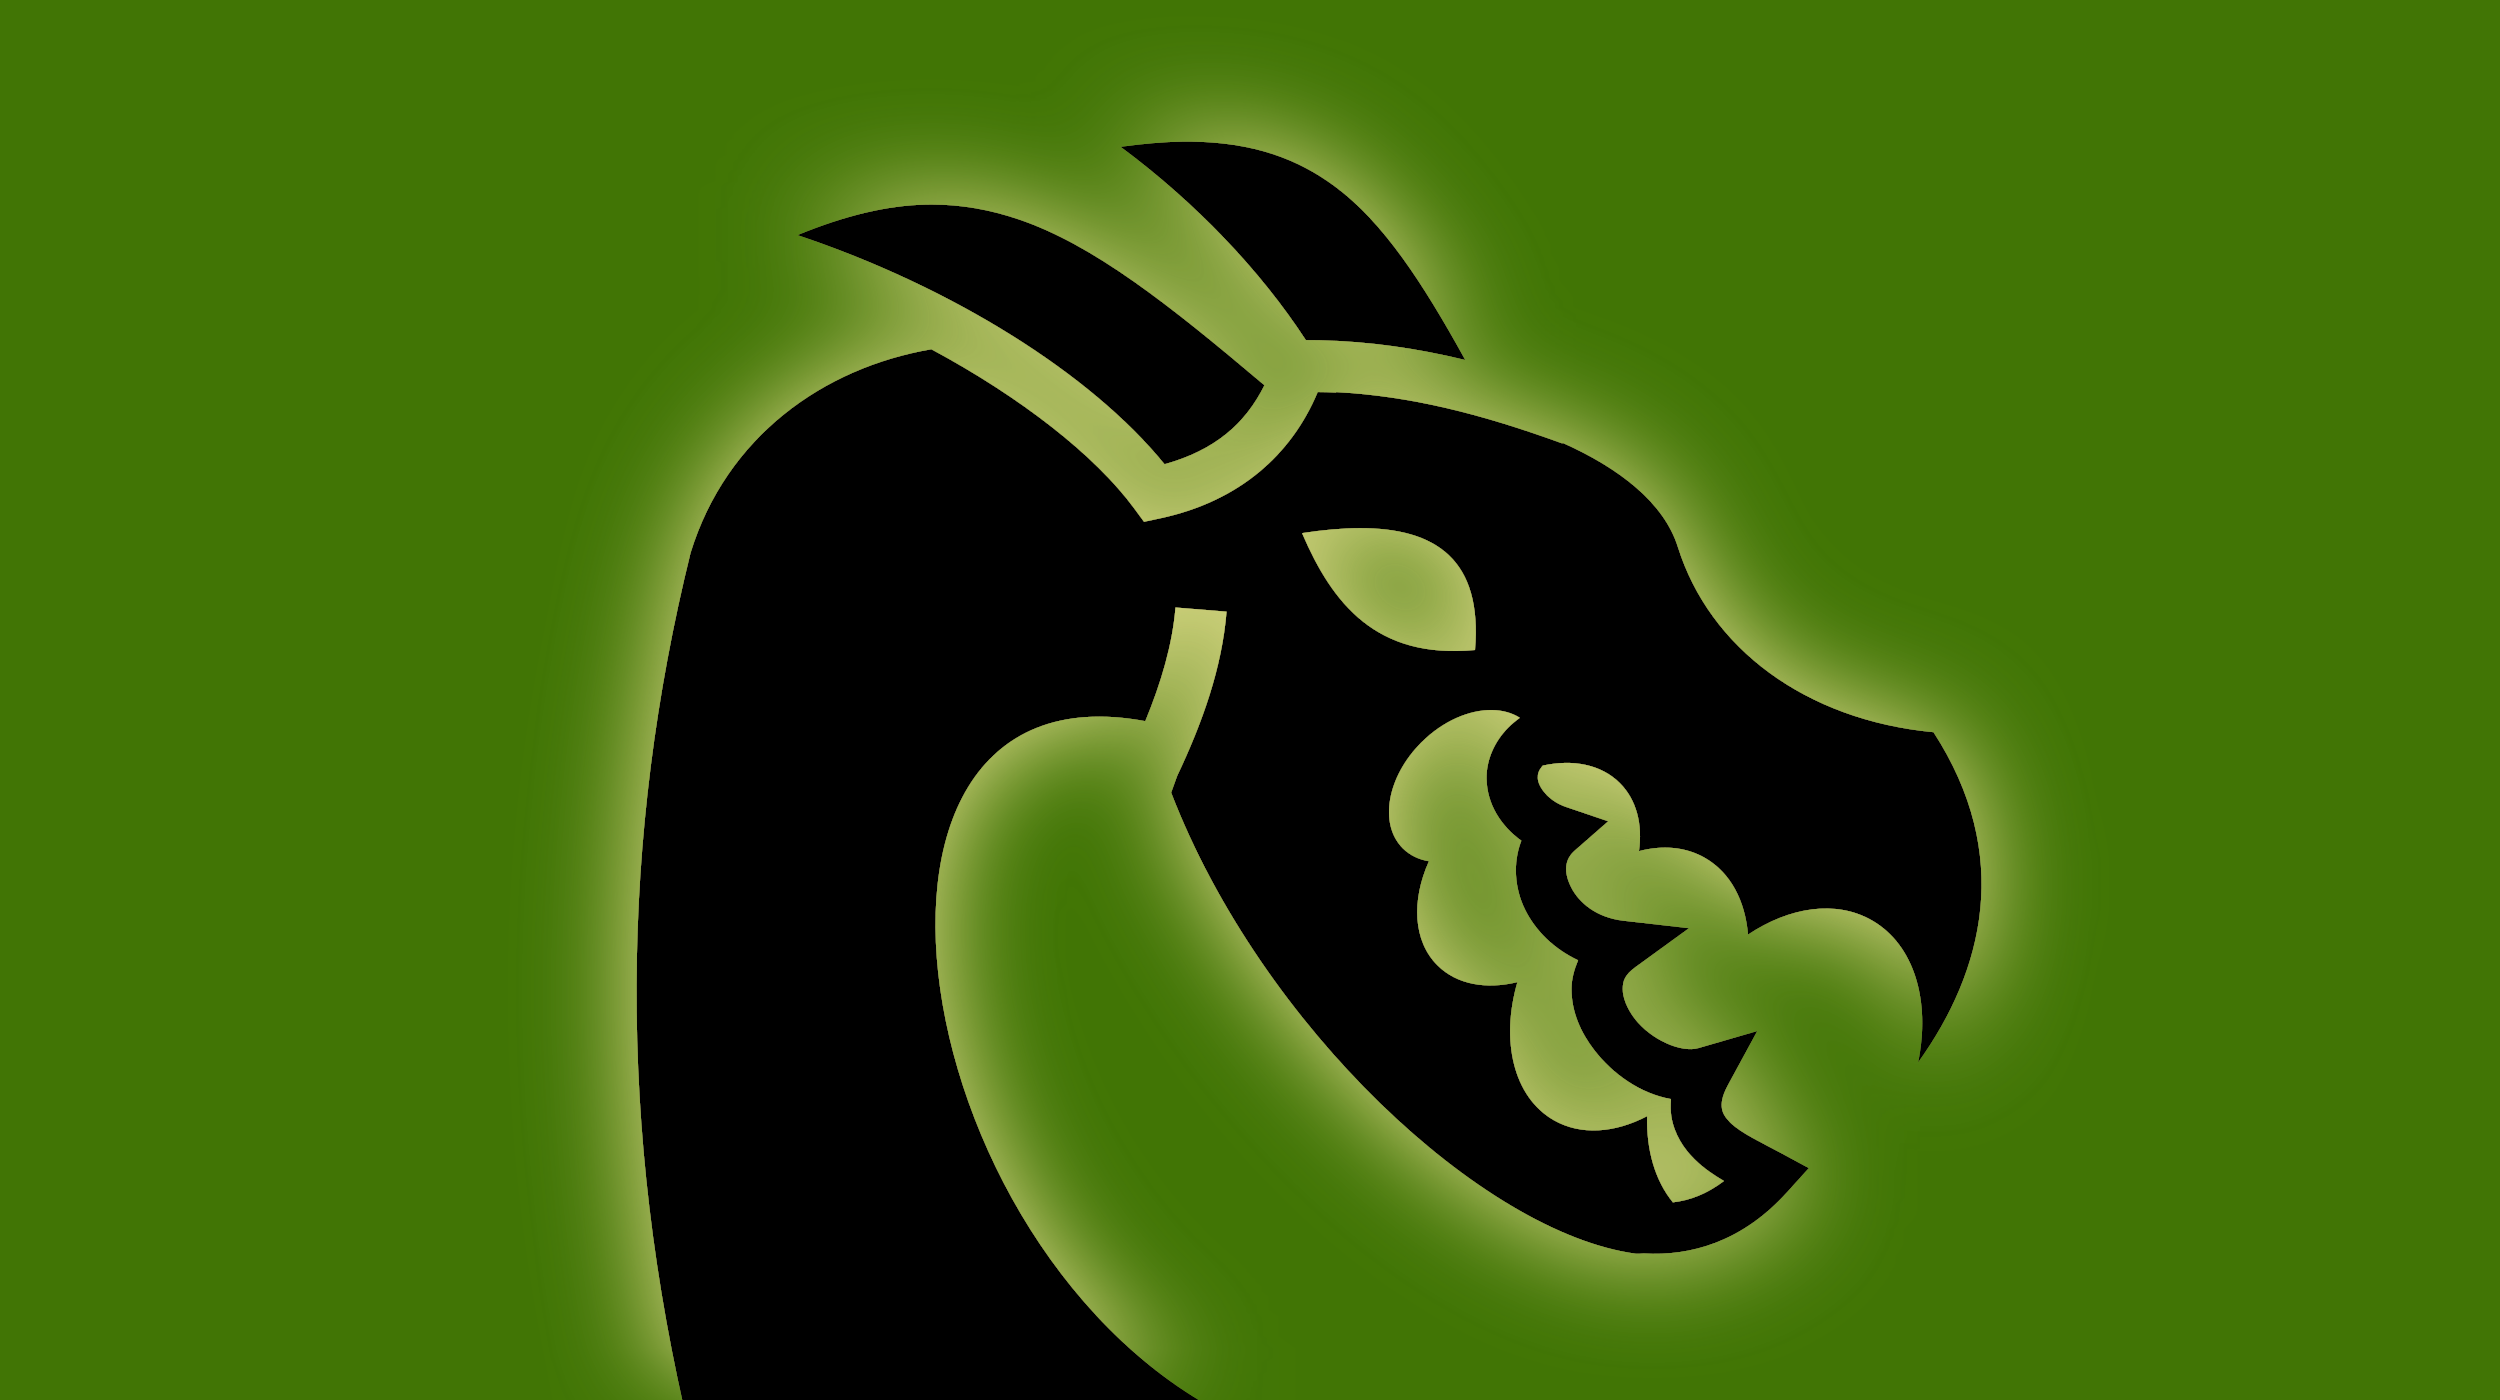
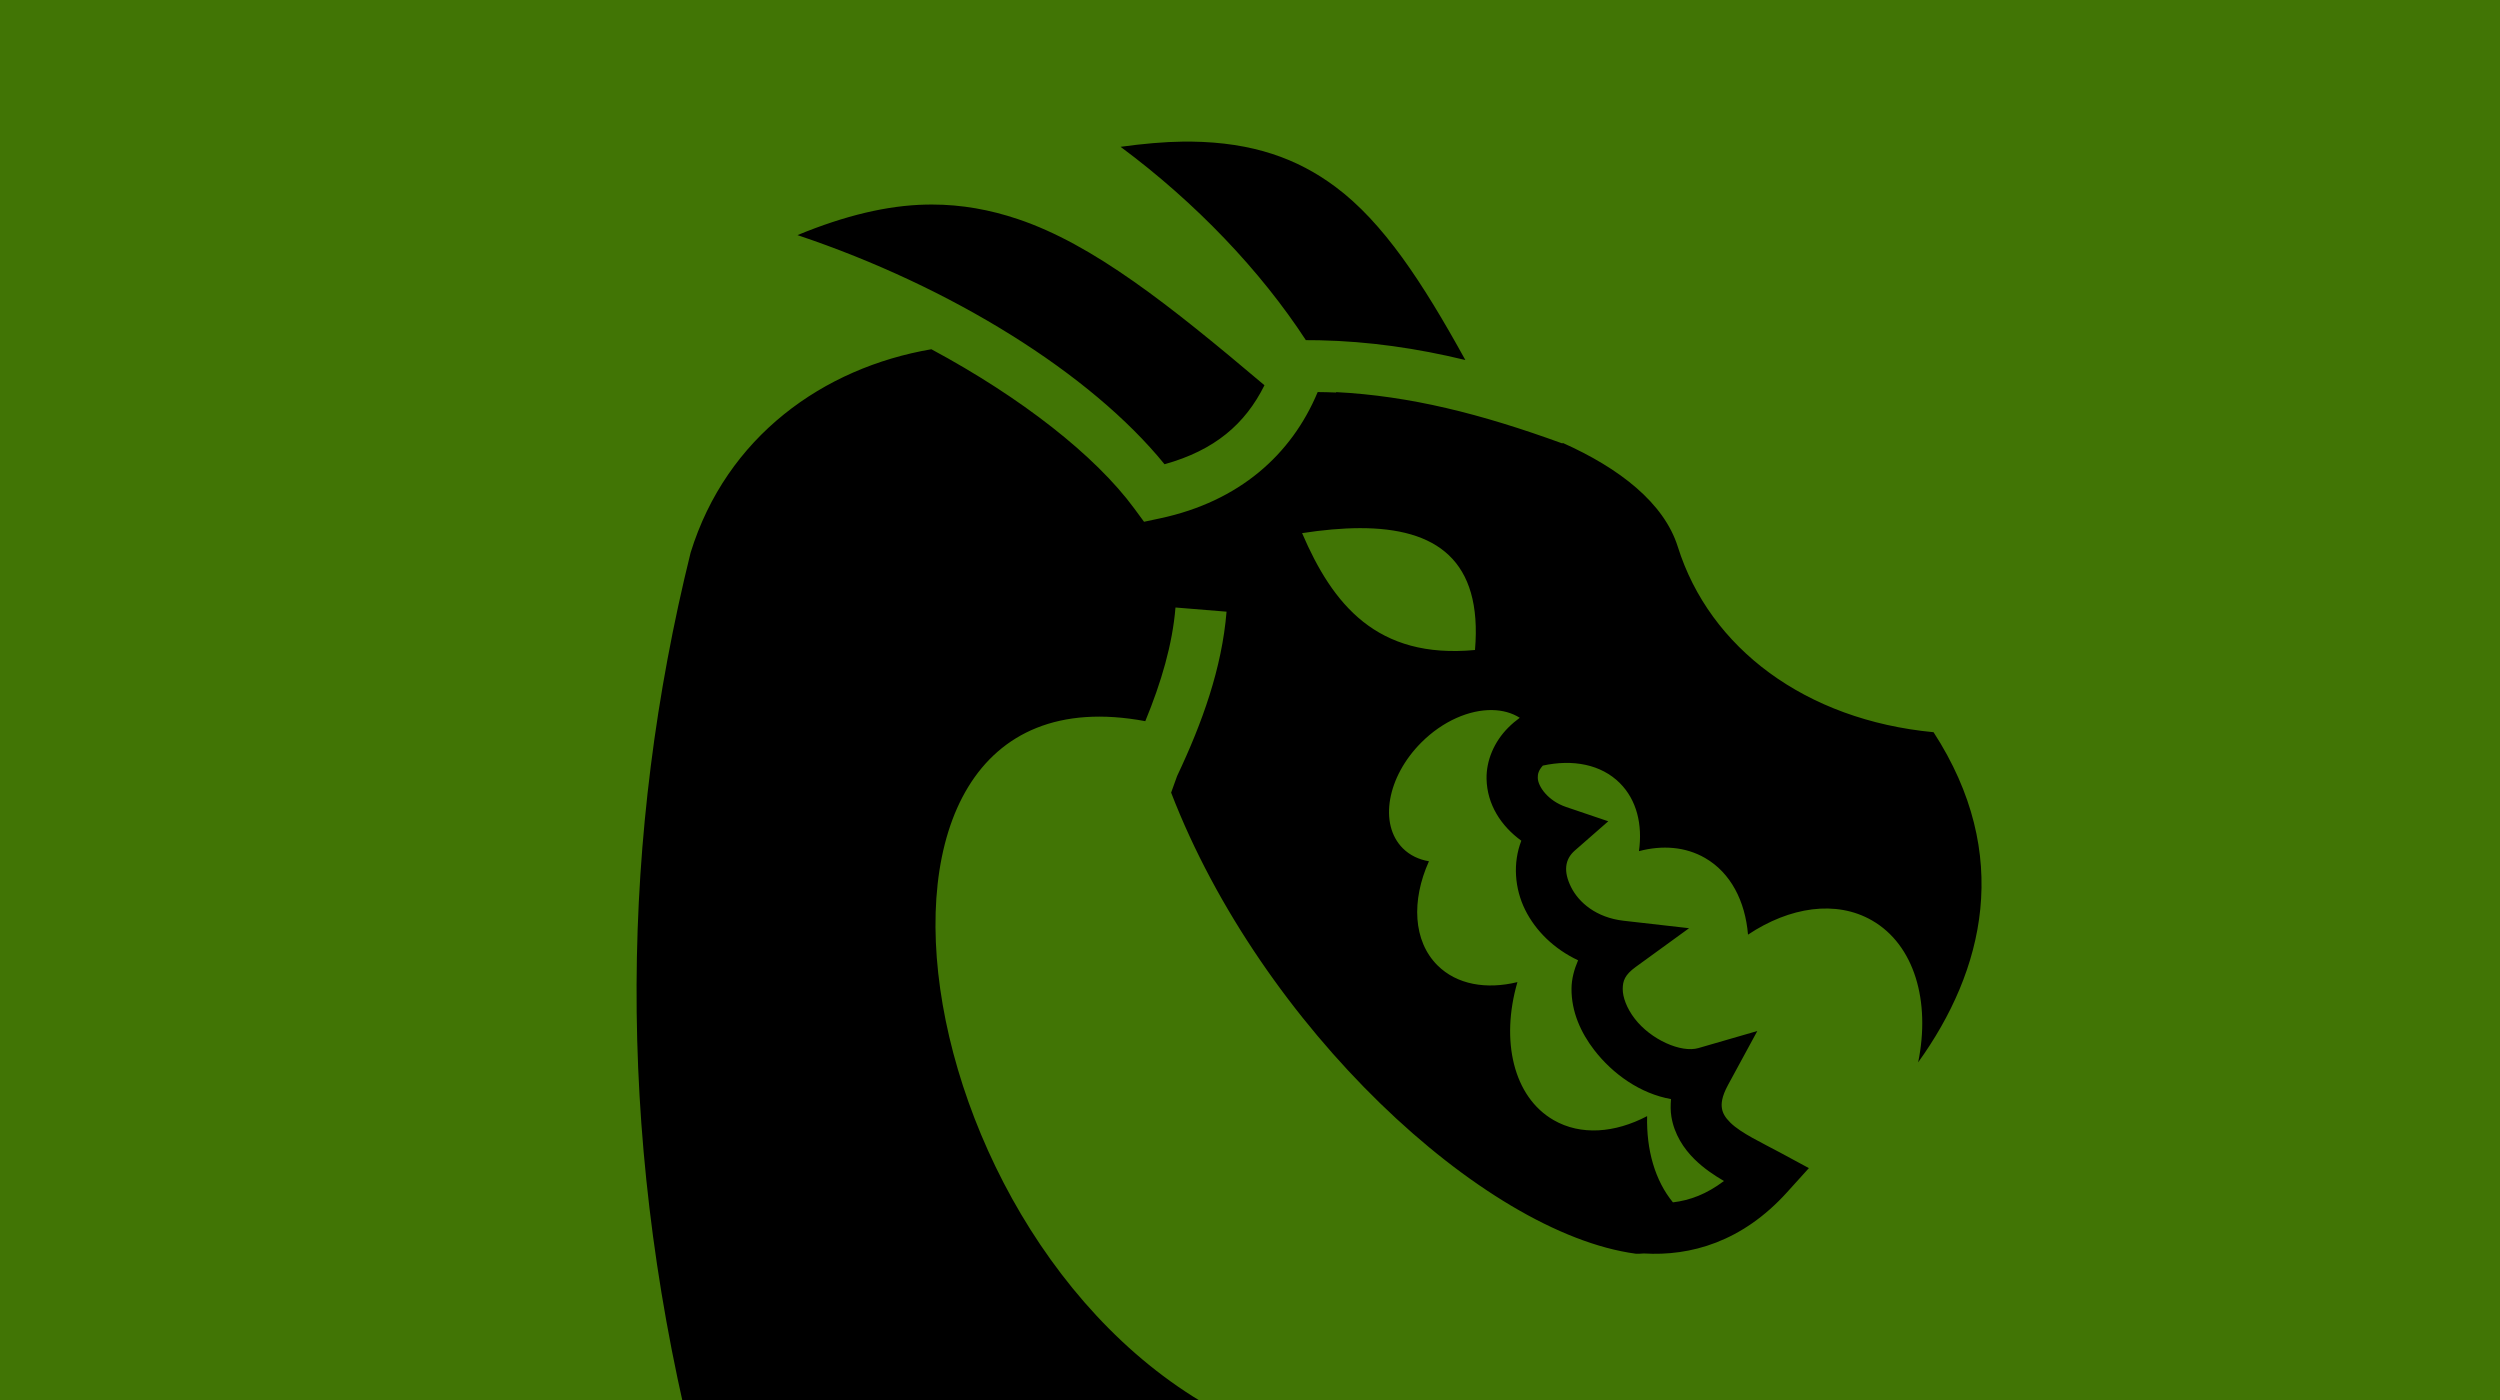
<svg xmlns="http://www.w3.org/2000/svg" viewBox="0 0 1000 560" version="1.1" id="svg21" width="1000" height="560">
  <defs id="defs13">
    <filter id="shadow-1" height="3" width="3" x="-1" y="-1">
      <feFlood flood-color="#e7e191" result="flood" id="feFlood2" />
      <feComposite in="flood" in2="SourceGraphic" operator="atop" result="composite" id="feComposite4" />
      <feGaussianBlur in="composite" stdDeviation="20" result="blur" id="feGaussianBlur6" />
      <feOffset result="offset" id="feOffset8" />
      <feComposite in2="offset" in="SourceGraphic" operator="over" id="feComposite10" />
    </filter>
  </defs>
  <path d="M 0,0 H 1000 V 560 H 0 Z" id="path15" style="fill:#417505;fill-opacity:1;stroke-width:1.462" />
-   <g class="" id="g19" transform="matrix(1.09655,0,0,1.09655,252.9327,36.14817)" style="fill:#000000">
-     <path d="m 200.947,18.686 c -6.98,0.087 -14.64,0.774 -22.85,1.9 27.57,20.468 51.098,45.25 67.594,70.527 1.66,0 3.312,0.012 4.958,0.047 18.066,0.39 35.487,2.906 53.217,7.2 -15.695,-28.457 -29.935,-50.19 -47.45,-63.22 -13.817,-10.278 -30.063,-16.168 -52.52,-16.454 -0.967,-0.013 -1.95,-0.013 -2.948,0 z m -91.66,22.96 c -0.73,-0.002 -1.46,0.006 -2.195,0.022 -14.045,0.31 -29.36,3.92 -46.86,11.13 56.18,18.807 106.985,50.468 133.907,83.585 18.377,-5.13 29.44,-14.72 36.454,-28.817 C 195.84,78.18 168.118,56.19 140.65,46.96 130.482,43.542 120.217,41.654 109.287,41.645 Z m -0.203,52.786 c -39.42,6.758 -74.73,31.854 -87.822,74.19 -25.429,102.935 -27.14,209.877 0,322.345 h 212.73 C 100.352,442.58 61.19,206.49 187.115,230.104 c 5.838,-14.164 9.92,-28.027 11.018,-41.465 l 18.627,1.522 c -1.684,20.592 -8.828,40.49 -18.033,59.943 -0.732,2.035 -1.472,4.12 -2.186,6.063 32.842,85.24 113.77,160.69 169.495,168.197 0.915,0.033 1.905,-0.002 2.953,-0.09 17.016,1.035 35.86,-4.222 52.21,-22.304 l 7.984,-8.83 -10.473,-5.658 c -6.507,-3.515 -14.29,-7.094 -18.167,-10.925 -1.938,-1.916 -2.793,-3.47 -3.074,-5.194 -0.282,-1.725 -0.13,-4.227 2.23,-8.578 l 10.673,-19.656 -21.484,6.222 c -6.304,1.825 -17.305,-3.032 -23.224,-10.71 -2.96,-3.84 -4.408,-7.907 -4.387,-10.843 0.02,-2.938 0.72,-5.125 4.747,-8.05 l 19.453,-14.125 -23.884,-2.72 c -9.974,-1.137 -16.37,-6.658 -19.17,-12.294 -2.802,-5.634 -2.312,-10.084 1.375,-13.31 l 12.204,-10.677 -15.358,-5.205 c -6.717,-2.276 -10.296,-7.555 -10.357,-10.633 -0.028,-1.373 0.238,-2.666 1.843,-4.476 10.93,-2.39 21.258,-0.45 28.088,6.374 6.154,6.146 8.35,15.128 6.977,24.832 8.55,-2.254 16.985,-1.616 24.112,2.494 9.34,5.387 14.647,15.692 15.67,27.965 15.212,-10.132 32.152,-12.725 45.262,-5.164 15.467,8.92 21.36,29.513 16.805,51.75 23.992,-33.355 34.588,-75.717 5.617,-120.43 -46.726,-4.442 -81.693,-30.676 -93.293,-67.64 -5.026,-16.016 -21.284,-28.67 -42,-37.904 l -0.08,0.217 c -29.74,-10.823 -55.575,-17.35 -82.604,-18.733 l 0.08,0.155 c -2.294,-0.093 -4.56,-0.16 -6.762,-0.172 -9.537,22.874 -28.662,39.9 -57.436,46.054 l -5.906,1.262 -3.576,-4.864 c -14.216,-19.33 -41.23,-40.452 -74.002,-58.074 z m 156.215,65.26 c 27.927,-0.073 44.874,11.617 42.09,44.45 -35.844,3.39 -51.933,-16.683 -63.074,-42.632 7.507,-1.155 14.538,-1.8 20.983,-1.817 z m 48.407,66.363 c 3.708,0.07 7.14,0.994 10.014,2.812 -1.51,1.102 -2.898,2.28 -4.16,3.543 -5.246,5.24 -8.087,12.122 -7.956,18.742 0.183,9.322 5.27,17.184 12.68,22.56 -3.14,8.103 -2.452,17.455 1.407,25.22 3.813,7.668 10.54,14.273 19.302,18.398 -1.445,3.366 -2.375,6.862 -2.4,10.33 -0.062,8.407 3.38,16.042 8.273,22.39 6.792,8.81 16.862,15.936 28.026,17.91 -0.183,2.18 -0.204,4.333 0.133,6.407 1.05,6.444 4.515,11.66 8.38,15.48 3.41,3.37 7.19,5.892 10.798,7.993 -6.345,4.792 -12.414,7.056 -18.618,7.79 -6.515,-7.937 -9.71,-19.084 -9.41,-31.454 -11.767,6.177 -24.21,7.156 -34.12,1.44 -14.668,-8.46 -19.393,-29.036 -13.187,-50.33 -11.336,2.77 -22.13,0.92 -29.187,-6.132 -8.875,-8.865 -9.535,-23.626 -3.094,-37.95 -3.676,-0.615 -6.963,-2.166 -9.525,-4.725 -8.808,-8.798 -5.773,-26.09 6.776,-38.626 7.843,-7.835 17.546,-11.957 25.87,-11.8 z" id="path17" style="fill:#000000;fill-opacity:1;filter:url(#shadow-1)" />
+   <g class="" id="g19" transform="matrix(1.09655,0,0,1.09655,252.9327,36.14817)" style="fill:#000000;">
+     <path d="m 200.947,18.686 c -6.98,0.087 -14.64,0.774 -22.85,1.9 27.57,20.468 51.098,45.25 67.594,70.527 1.66,0 3.312,0.012 4.958,0.047 18.066,0.39 35.487,2.906 53.217,7.2 -15.695,-28.457 -29.935,-50.19 -47.45,-63.22 -13.817,-10.278 -30.063,-16.168 -52.52,-16.454 -0.967,-0.013 -1.95,-0.013 -2.948,0 z m -91.66,22.96 c -0.73,-0.002 -1.46,0.006 -2.195,0.022 -14.045,0.31 -29.36,3.92 -46.86,11.13 56.18,18.807 106.985,50.468 133.907,83.585 18.377,-5.13 29.44,-14.72 36.454,-28.817 C 195.84,78.18 168.118,56.19 140.65,46.96 130.482,43.542 120.217,41.654 109.287,41.645 Z m -0.203,52.786 c -39.42,6.758 -74.73,31.854 -87.822,74.19 -25.429,102.935 -27.14,209.877 0,322.345 h 212.73 C 100.352,442.58 61.19,206.49 187.115,230.104 c 5.838,-14.164 9.92,-28.027 11.018,-41.465 l 18.627,1.522 c -1.684,20.592 -8.828,40.49 -18.033,59.943 -0.732,2.035 -1.472,4.12 -2.186,6.063 32.842,85.24 113.77,160.69 169.495,168.197 0.915,0.033 1.905,-0.002 2.953,-0.09 17.016,1.035 35.86,-4.222 52.21,-22.304 l 7.984,-8.83 -10.473,-5.658 c -6.507,-3.515 -14.29,-7.094 -18.167,-10.925 -1.938,-1.916 -2.793,-3.47 -3.074,-5.194 -0.282,-1.725 -0.13,-4.227 2.23,-8.578 l 10.673,-19.656 -21.484,6.222 c -6.304,1.825 -17.305,-3.032 -23.224,-10.71 -2.96,-3.84 -4.408,-7.907 -4.387,-10.843 0.02,-2.938 0.72,-5.125 4.747,-8.05 l 19.453,-14.125 -23.884,-2.72 c -9.974,-1.137 -16.37,-6.658 -19.17,-12.294 -2.802,-5.634 -2.312,-10.084 1.375,-13.31 l 12.204,-10.677 -15.358,-5.205 c -6.717,-2.276 -10.296,-7.555 -10.357,-10.633 -0.028,-1.373 0.238,-2.666 1.843,-4.476 10.93,-2.39 21.258,-0.45 28.088,6.374 6.154,6.146 8.35,15.128 6.977,24.832 8.55,-2.254 16.985,-1.616 24.112,2.494 9.34,5.387 14.647,15.692 15.67,27.965 15.212,-10.132 32.152,-12.725 45.262,-5.164 15.467,8.92 21.36,29.513 16.805,51.75 23.992,-33.355 34.588,-75.717 5.617,-120.43 -46.726,-4.442 -81.693,-30.676 -93.293,-67.64 -5.026,-16.016 -21.284,-28.67 -42,-37.904 l -0.08,0.217 c -29.74,-10.823 -55.575,-17.35 -82.604,-18.733 l 0.08,0.155 c -2.294,-0.093 -4.56,-0.16 -6.762,-0.172 -9.537,22.874 -28.662,39.9 -57.436,46.054 l -5.906,1.262 -3.576,-4.864 c -14.216,-19.33 -41.23,-40.452 -74.002,-58.074 z m 156.215,65.26 c 27.927,-0.073 44.874,11.617 42.09,44.45 -35.844,3.39 -51.933,-16.683 -63.074,-42.632 7.507,-1.155 14.538,-1.8 20.983,-1.817 z m 48.407,66.363 c 3.708,0.07 7.14,0.994 10.014,2.812 -1.51,1.102 -2.898,2.28 -4.16,3.543 -5.246,5.24 -8.087,12.122 -7.956,18.742 0.183,9.322 5.27,17.184 12.68,22.56 -3.14,8.103 -2.452,17.455 1.407,25.22 3.813,7.668 10.54,14.273 19.302,18.398 -1.445,3.366 -2.375,6.862 -2.4,10.33 -0.062,8.407 3.38,16.042 8.273,22.39 6.792,8.81 16.862,15.936 28.026,17.91 -0.183,2.18 -0.204,4.333 0.133,6.407 1.05,6.444 4.515,11.66 8.38,15.48 3.41,3.37 7.19,5.892 10.798,7.993 -6.345,4.792 -12.414,7.056 -18.618,7.79 -6.515,-7.937 -9.71,-19.084 -9.41,-31.454 -11.767,6.177 -24.21,7.156 -34.12,1.44 -14.668,-8.46 -19.393,-29.036 -13.187,-50.33 -11.336,2.77 -22.13,0.92 -29.187,-6.132 -8.875,-8.865 -9.535,-23.626 -3.094,-37.95 -3.676,-0.615 -6.963,-2.166 -9.525,-4.725 -8.808,-8.798 -5.773,-26.09 6.776,-38.626 7.843,-7.835 17.546,-11.957 25.87,-11.8 z" id="path17" style="fill:#000000;fill-opacity:1;" />
  </g>
</svg>
